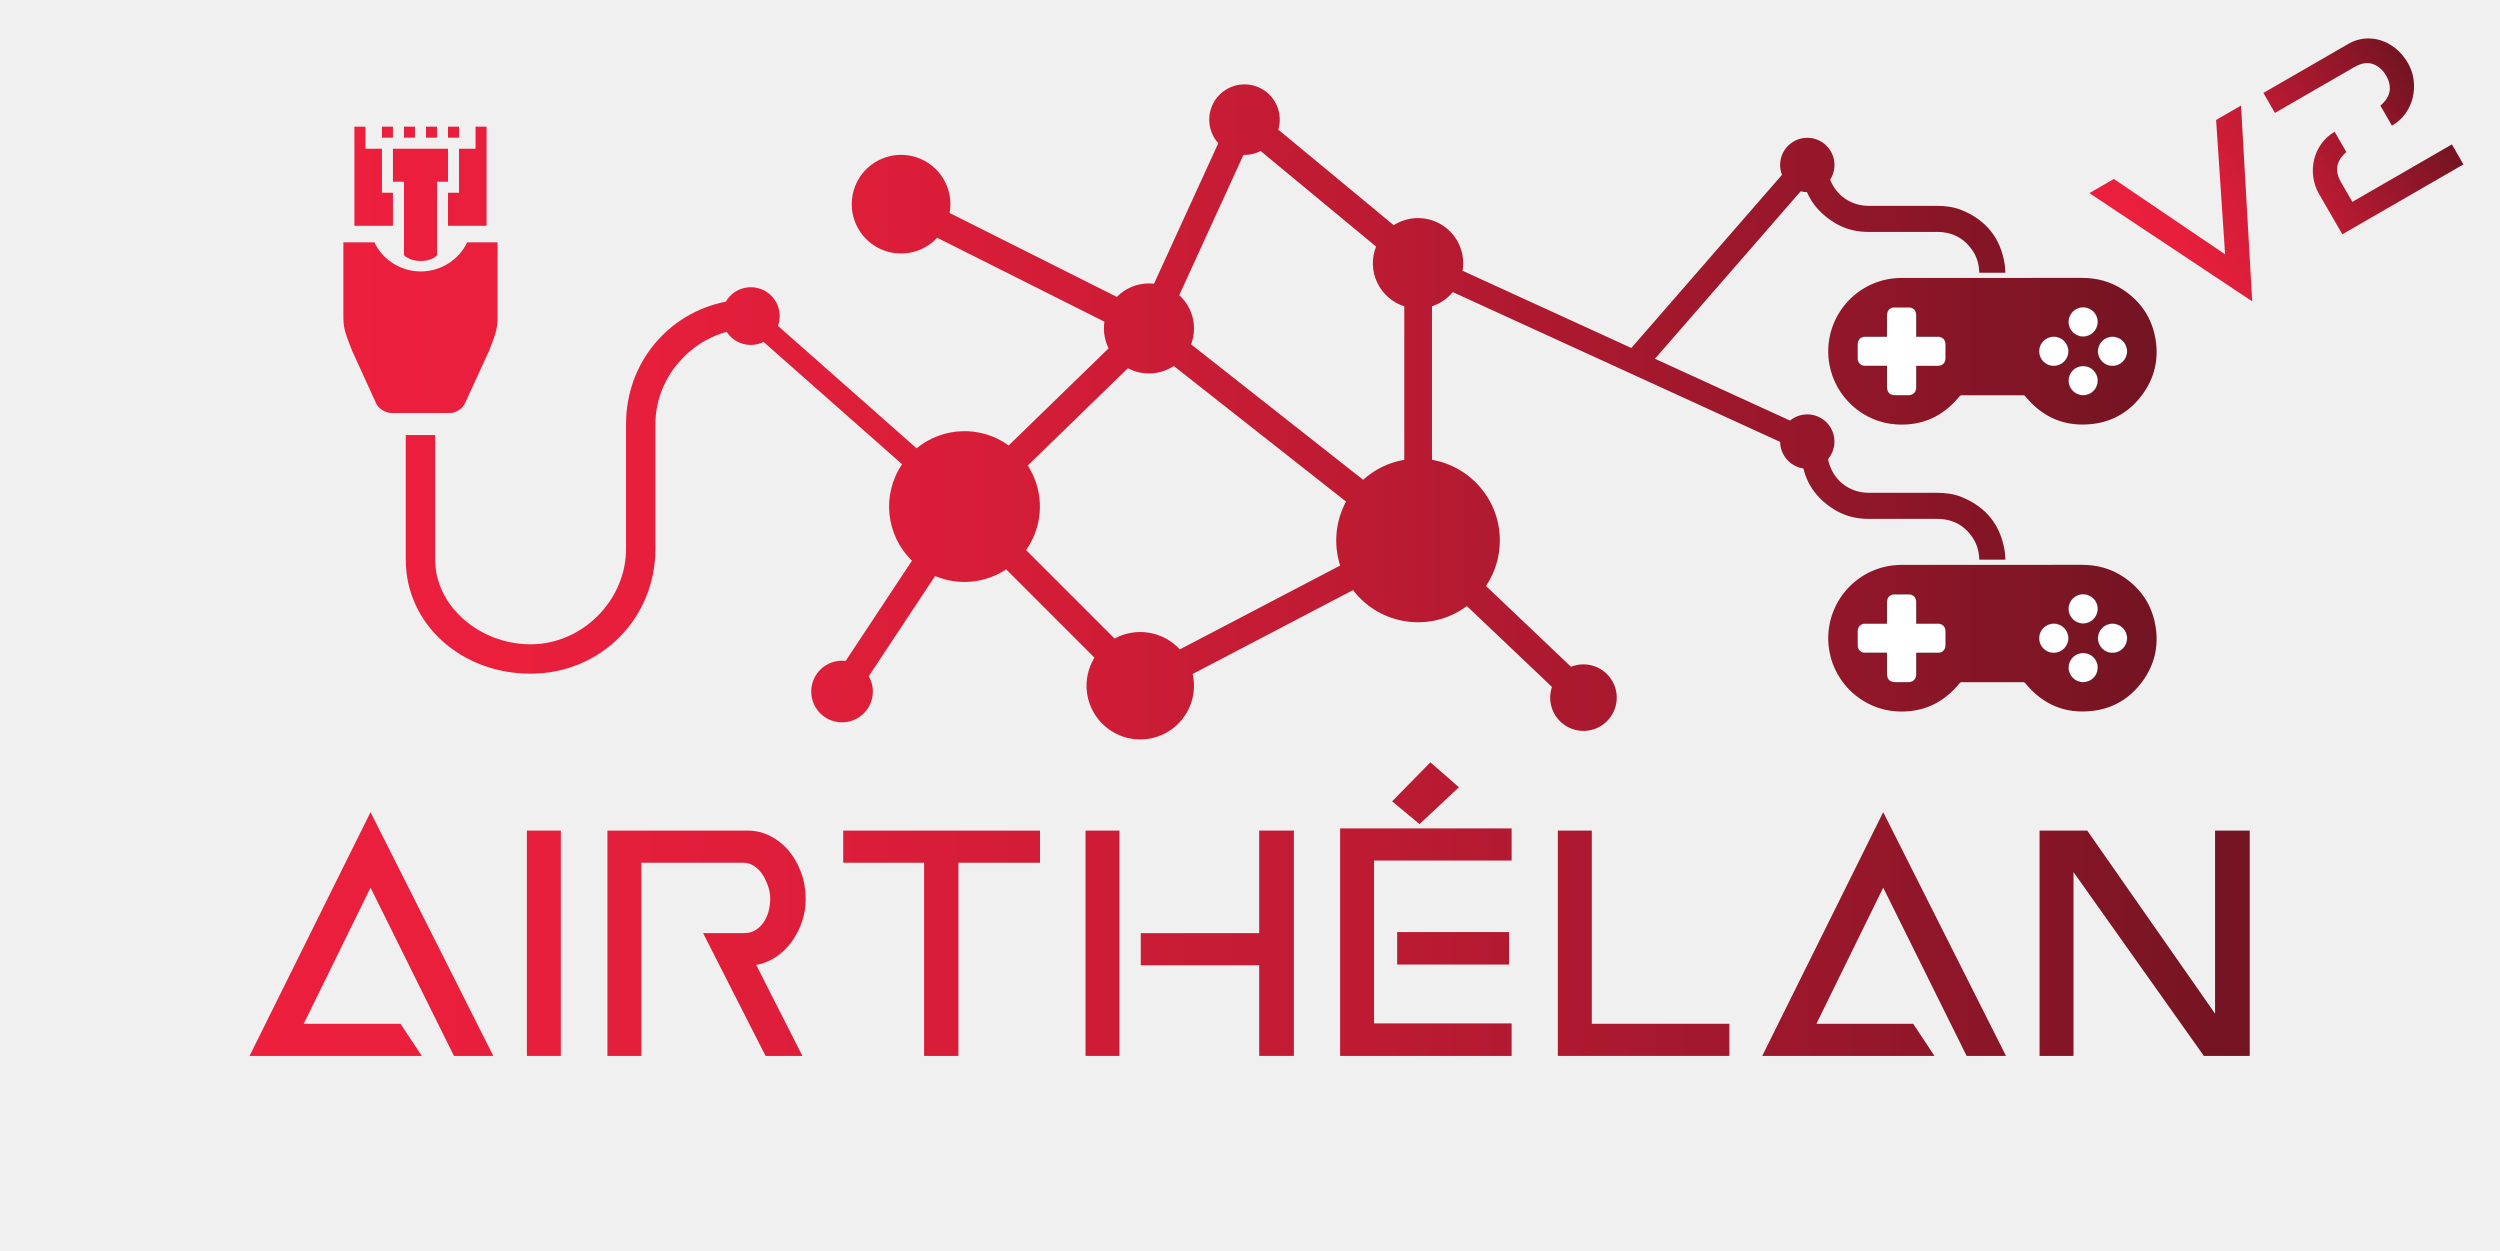
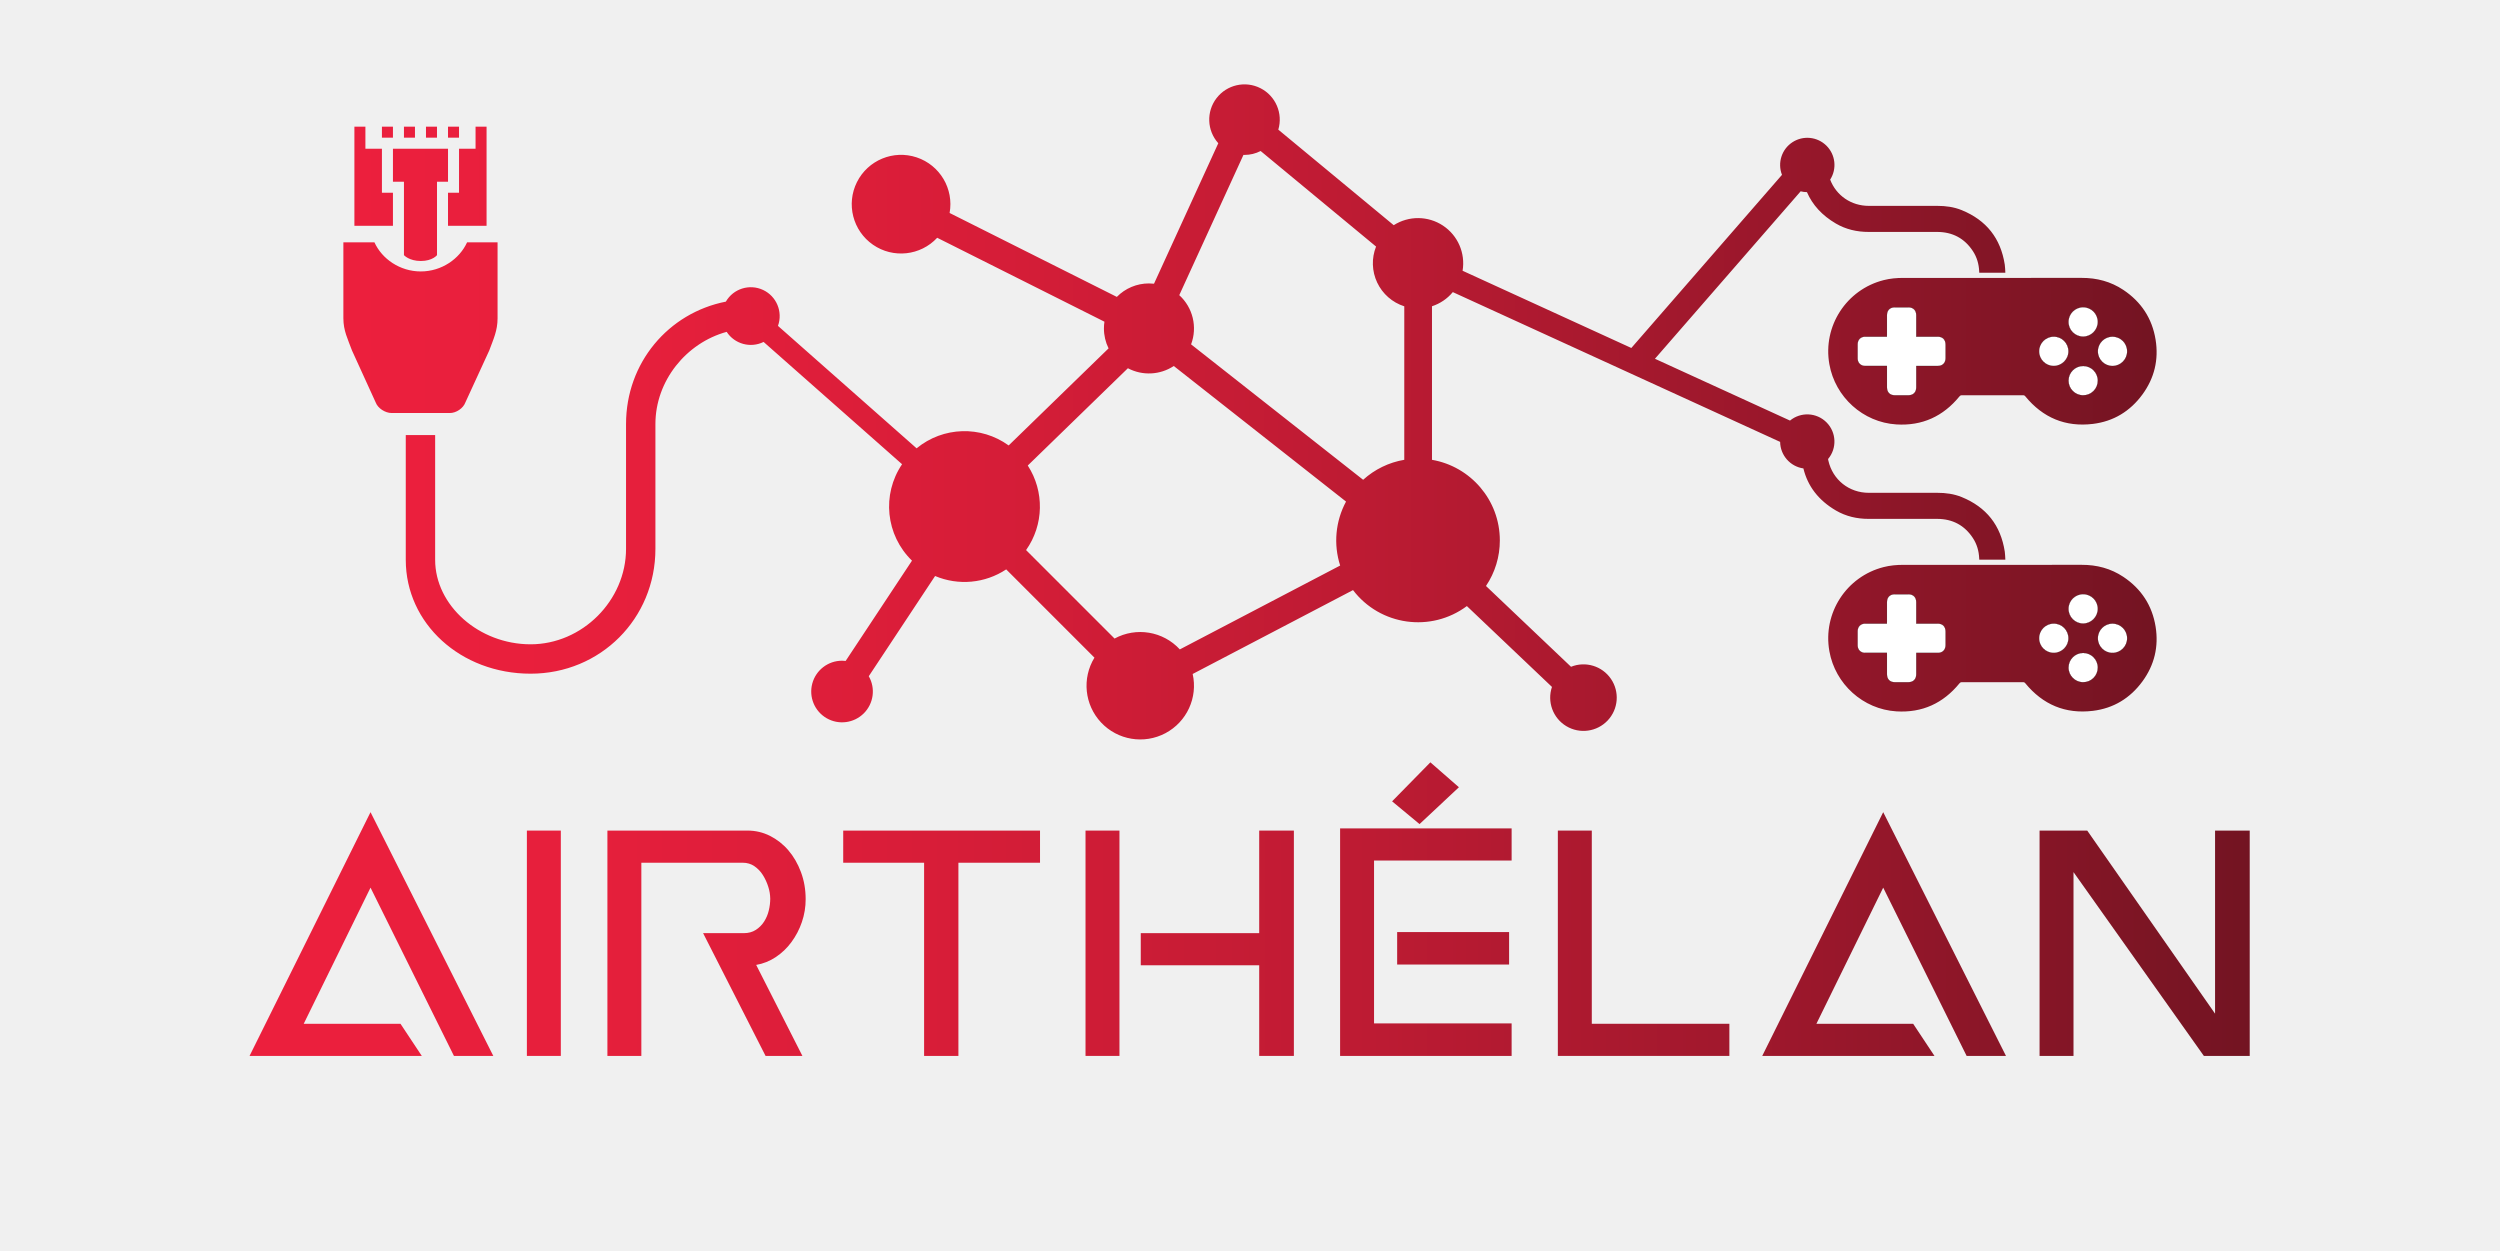
<svg xmlns="http://www.w3.org/2000/svg" xmlns:xlink="http://www.w3.org/1999/xlink" viewBox="0 0 8190 4096">
  <defs>
-     <style>.cls-1{fill:url(#New_Gradient_Swatch_4);}.cls-2{fill:#fff;stroke:#000;stroke-linecap:round;stroke-linejoin:round;stroke-width:0.5px;}.cls-3{fill:url(#New_Gradient_Swatch_4-2);}.cls-4{fill:url(#New_Gradient_Swatch_4-11);}</style>
-     <linearGradient id="New_Gradient_Swatch_4" x1="1124.9" y1="1349.5" x2="7065.1" y2="1349.5" gradientUnits="userSpaceOnUse">
+     <linearGradient id="a" x1="1124.9" y1="1349.5" x2="7065.1" y2="1349.5" gradientUnits="userSpaceOnUse">
      <stop offset="0" stop-color="#ec1f3d" />
      <stop offset="0.15" stop-color="#e71f3c" />
      <stop offset="0.35" stop-color="#d71d38" />
      <stop offset="0.56" stop-color="#bd1b33" />
      <stop offset="0.79" stop-color="#99172b" />
      <stop offset="1" stop-color="#731422" />
    </linearGradient>
-     <linearGradient id="New_Gradient_Swatch_4-2" x1="817.53" y1="2978.29" x2="7370.11" y2="2978.29" xlink:href="#New_Gradient_Swatch_4" />
-     <linearGradient id="New_Gradient_Swatch_4-11" x1="6839.58" y1="2439.39" x2="7956.47" y2="2439.39" gradientTransform="translate(-154.8 2188.28) rotate(-30)" xlink:href="#New_Gradient_Swatch_4" />
+     <linearGradient id="b" x1="817.53" y1="2978.29" x2="7370.11" y2="2978.29" xlink:href="#a" />
  </defs>
-   <g id="rond">
-     <path class="cls-1" d="M1287.27,415h-36.08v36.08h36.08Zm216.48,216.48h-36.08V739.72H1594V415h-36.08v72.16h-54.12ZM1359.43,415h-36.08v36.08h36.08Zm-72.16,180.4h36.08V835.86s17,19.16,55.27,19.16,53-19.16,53-19.16V595.4h36.08V487.16h-180.4ZM1431.59,415h-36.08v36.08h36.08Zm72.16,0h-36.08v36.08h36.08ZM1287.27,631.48h-36.08V487.16h-54.12V415H1161V739.72h126.28Zm237.19,687.11,78.24-170.24c14-37.92,27.33-65.34,27.33-105.57V793.84h-99.85c-24.56,54.12-83.24,95.4-151.78,95.4s-127.25-41.28-151.77-95.4H1124.9v248.94c0,40.23,14.26,67.57,28.26,105.51l77.69,170.32c7.06,18.94,31.23,34.47,52.28,34.47h190.54C1494.67,1353.08,1517.46,1337.55,1524.46,1318.59ZM6234.65,910.42c-21.42,0-42.57,1.91-63.37,7.18A240.68,240.68,0,0,0,5993,1193.17c19,107.67,110.31,190.57,219.83,197.28,84.15,5.16,153.08-26.43,206.37-91.82,2.09-2.57,4.05-3.74,7.43-3.74q100.5.15,201,0a8.19,8.19,0,0,1,7.15,3.34c57.49,70.16,131.44,101.44,221.55,90.49,67.7-8.23,122.1-41.53,162.31-96.47,39.12-53.45,53.63-113.74,43.13-179.17-11.17-69.63-47-124.13-105.57-163.26-41.21-27.53-87.08-39.61-136.56-39.46-97.5.29-195,.08-292.5.08S6332.15,910.5,6234.65,910.42Zm721.56,979.41c-41.21-27.53-87.08-39.61-136.56-39.46-97.5.29-195,.08-292.5.08s-195,0-292.5,0c-21.42,0-42.57,1.91-63.37,7.18A240.68,240.68,0,0,0,5993,2133.17c19,107.67,110.31,190.57,219.83,197.28,84.15,5.16,153.08-26.43,206.37-91.82,2.09-2.57,4.05-3.74,7.43-3.74q100.5.15,201,0a8.19,8.19,0,0,1,7.15,3.34c57.49,70.16,131.44,101.44,221.55,90.49,67.7-8.23,122.1-41.53,162.31-96.47,39.12-53.45,53.63-113.74,43.13-179.17C7050.61,1983.46,7014.78,1929,6956.21,1889.83Zm-834.32-190q112.23-.19,224.45,0c50.06.13,89.37,20.89,116.92,62.87,13.17,20.08,19.53,42.51,20.57,66.46.05,1.31.13,2.61.22,4.23h85.45c-.59-8.8-.53-17.61-1.85-26.21q-19.86-129.43-141.27-178.84c-25.43-10.3-52.27-13.93-79.7-13.89q-112.22.19-224.45,0c-64.82,0-118.35-42.52-132.61-105.8-.36-1.6-.63-3.22-.87-4.85a89,89,0,0,0-124.67-126l-442.51-202.49,477.37-548.54a88.8,88.8,0,0,0,20.63,2.68q27.41,63.35,94.75,102.84c33,19.29,69.3,27.59,107.57,27.52q112.23-.2,224.45,0c50.06.13,89.37,20.89,116.92,62.87,13.17,20.08,19.53,42.51,20.57,66.46.05,1.31.13,2.61.22,4.23h85.45c-.59-8.8-.53-17.61-1.85-26.21q-19.86-129.44-141.27-178.84c-25.43-10.3-52.27-13.93-79.7-13.89q-112.22.19-224.45,0c-57.78,0-106.59-33.79-126.61-85.95a89,89,0,1,0-157.83-15.7L5344.25,1140,4791.43,887a148,148,0,0,0-225.61-149.26l-378.08-313a115.52,115.52,0,1,0-196.62,44.48L3780.54,929.43a148.71,148.71,0,0,0-16.58-.93,147,147,0,0,0-105.21,44.14L3110.92,697.71a161.61,161.61,0,1,0-40.65,81.21l547.85,274.93a148.45,148.45,0,0,0-1.66,22.15,147,147,0,0,0,15.2,65.26l-327.27,318a247,247,0,0,0-301.6,9.44l-454.18-401.12a94.52,94.52,0,0,0-170.71-79.45c-188.41,37.12-327,200.34-327,401v408.92c0,169.11-143.57,312.68-312.68,312.68s-312.68-127.39-312.68-276.6V1425.24h-96.24v408.92c0,208.88,180.12,372.84,408.92,372.84s408.92-180.12,408.92-408.92V1389.16c0-141.85,101-265.72,233.41-302a94.54,94.54,0,0,0,121,33l453.65,400.65a247,247,0,0,0,32.46,315.88L2770.38,2165.2a102,102,0,0,0-11.92-.7,100.94,100.94,0,1,0,87.66,50.79L3063.36,1887a247.35,247.35,0,0,0,232.92-21.68l289.14,289.15a176,176,0,1,0,321.79,53.45l525.27-274.75a268,268,0,0,0,373,52.33l278.77,264.88a109,109,0,1,0,62.4-66l-278.56-264.68a266.72,266.72,0,0,0,45.37-149.23c0-132.42-96-242.39-222.26-264.1V1003.29a148.15,148.15,0,0,0,68.21-46.35l1072.32,490.7a89,89,0,0,0,76.2,86.94q21.33,87.83,106.39,137.75C6047.31,1691.62,6083.62,1699.92,6121.89,1699.85ZM4390.34,1852.73,3865.1,2127.47a176.09,176.09,0,0,0-213.82-35.57l-289.84-289.84a247.1,247.1,0,0,0,5.53-277l328-318.73a147.62,147.62,0,0,0,150.34-7.31l564.29,444.15a268.55,268.55,0,0,0-19.23,209.51Zm210.05-346.44a267.08,267.08,0,0,0-134.75,65.5L3902,1128.14a147.64,147.64,0,0,0-38.72-161.22l210.26-459.48q1.72.06,3.45.06a115,115,0,0,0,52.86-12.78l378.12,313a148.13,148.13,0,0,0,92.45,195.79Z" />
-   </g>
-   <g id="Pad_Manette_hors_grad" data-name="Pad Manette hors grad">
-     <path class="cls-2" d="M6181.55,1198.89H6165c-18.33,0-36.66,0-55,0-14.08-.06-24.33-10.1-24.48-24.18-.18-15.67-.14-31.33,0-47,.1-14.86,9.92-24.79,24.74-24.88,21.66-.14,43.33,0,65,0h6.11c.09-2,.24-3.71.25-5.45,0-21.67,0-43.33,0-65,0-15.77,9.66-25.51,25.52-25.65q22.5-.2,45,0c15.78.14,25.52,10,25.55,25.7q0,32.25,0,64.5v5.9h5.86c21.33,0,42.66,0,64,0,16.67,0,26.21,9.7,26.24,26.45q0,22,0,44c-.06,15.68-10,25.63-25.59,25.65q-32.25,0-64.5,0h-6v5.67q0,32.25,0,64.49c0,16-9.88,25.88-25.82,25.91q-22.25,0-44.5,0c-16,0-25.73-9.82-25.75-25.92q-.06-32,0-64Z" />
-     <path class="cls-2" d="M6824.43,1295a48,48,0,1,1,48-48A47.87,47.87,0,0,1,6824.43,1295Z" />
-     <path class="cls-2" d="M6727.94,1102.82a48,48,0,0,1,48.32,47.65c.33,26.35-21.62,48.43-48.15,48.42a48,48,0,0,1-.17-96.07Z" />
-     <path class="cls-2" d="M6872.52,1150.93a48,48,0,1,1,96.06,0,48,48,0,0,1-96.06,0Z" />
-     <path class="cls-2" d="M6776.35,1054.45a48,48,0,0,1,96.08.17c0,26.44-22,48.35-48.45,48.13A48.08,48.08,0,0,1,6776.35,1054.45Z" />
-     <path class="cls-2" d="M6181.55,2138.89H6165c-18.33,0-36.66.05-55,0-14.08-.06-24.33-10.1-24.48-24.18-.18-15.67-.14-31.33,0-47,.1-14.86,9.92-24.79,24.74-24.88,21.66-.14,43.33,0,65,0h6.11c.09-2,.24-3.71.25-5.45,0-21.67,0-43.33,0-65,0-15.77,9.66-25.51,25.52-25.65q22.5-.2,45,0c15.78.14,25.52,10,25.55,25.7q0,32.25,0,64.5v5.9h5.86c21.33,0,42.66,0,64,0,16.67,0,26.21,9.7,26.24,26.45q0,22,0,44c-.06,15.68-10,25.63-25.59,25.65q-32.25,0-64.5,0h-6v5.67q0,32.25,0,64.49c0,16-9.88,25.88-25.82,25.91q-22.25,0-44.5,0c-16,0-25.73-9.82-25.75-25.92q-.06-32,0-64Z" />
-     <path class="cls-2" d="M6824.43,2235a48,48,0,1,1,48-48A47.87,47.87,0,0,1,6824.43,2235Z" />
-     <path class="cls-2" d="M6727.94,2042.82a48,48,0,0,1,48.32,47.65c.33,26.35-21.62,48.43-48.15,48.42a48,48,0,0,1-.17-96.07Z" />
-     <path class="cls-2" d="M6872.52,2090.93a48,48,0,1,1,96.06,0,48,48,0,0,1-96.06,0Z" />
-     <path class="cls-2" d="M6776.35,1994.45a48,48,0,0,1,96.08.17c0,26.44-22,48.35-48.45,48.13A48.08,48.08,0,0,1,6776.35,1994.45Z" />
-   </g>
-   <g id="texte">
-     <path class="cls-3" d="M1487.11,3459.18,1213.83,2907.9,995,3353.9h317l69.79,105.28H817.53l396.3-798.53,402.22,798.53Z" />
-     <path class="cls-3" d="M1726.06,3459.18V2721h111.2v738.18Z" />
-     <path class="cls-3" d="M2508,3459.18,2303.35,3057H2437q22.45,0,39-10.64a89.52,89.52,0,0,0,27.21-27.21,117,117,0,0,0,15.39-36.68,165.73,165.73,0,0,0,4.73-37.86,132.06,132.06,0,0,0-6.51-39.62,162.81,162.81,0,0,0-17.75-38.44,98,98,0,0,0-27.8-29q-16.57-11.25-37.84-11.25H2101.06v632.9h-111.2V2721h459a161.78,161.78,0,0,1,73.35,17.15,193.44,193.44,0,0,1,60.32,47.31q26,30.2,41.41,71.58t15.39,88.72a229.29,229.29,0,0,1-12.42,75.13,242,242,0,0,1-34.31,65.65,202.43,202.43,0,0,1-51.47,49.1,165.86,165.86,0,0,1-63.88,25.43l151.42,298.11Z" />
-     <path class="cls-3" d="M2762.37,2721H3407.1v105.28H3139.74v632.9H3027.35v-632.9h-265Z" />
-     <path class="cls-3" d="M3556.16,3459.18V2721h111.2v738.18Zm569,0V3162.25h-388V3057h388V2721h113.57v738.18Z" />
-     <path class="cls-3" d="M4952.08,2713.89v105.29H4501.37v533.53h450.71v106.47H4390.16V2713.89Zm-301.65-14.19-89.92-74.53,125.4-127.77,93.46,81.63Zm-73.36,460.19V3053.42H4943.8v106.47Z" />
-     <path class="cls-3" d="M5103.51,2721h111.2v632.9h450.72v105.28H5103.51Z" />
-     <path class="cls-3" d="M6442.66,3459.18,6169.38,2907.9l-218.85,446h317l69.8,105.28H5773.08l396.3-798.53,402.21,798.53Z" />
-     <path class="cls-3" d="M6792.81,2857v602.14h-111.2V2721h156.15l418.78,599.78V2721h113.57v738.18H7219.87Z" />
-     <path class="cls-4" d="M7341.59,345.75l36.6,641.38-533.48-354.5L6925,586.3l364.41,247-29.47-440.36Z" />
-     <path class="cls-4" d="M7414.89,304.42l279-161.08A127.48,127.48,0,0,1,7745,126.56a134.22,134.22,0,0,1,53.06,5.2q26.16,8,49.77,26.71t40.6,48.22a145.46,145.46,0,0,1,18.8,56.37,161.68,161.68,0,0,1-3.38,57.9,146.5,146.5,0,0,1-24.12,51.71,139.46,139.46,0,0,1-43.74,39l-37.82-65.52q26.78-23.31,30.25-47.89t-11.4-50.35q-16.57-28.71-43.6-38.13t-60.16,9.7L7452.71,369.93Zm655.34,234.09L7673.46,767.58l-76.07-131.76a150.38,150.38,0,0,1-19.18-56.16,155.49,155.49,0,0,1,3-57.69,146.77,146.77,0,0,1,24.13-51.71,137.68,137.68,0,0,1,43-38.57l38.25,66.25q-26,22.91-29.52,47.47t11,49.61l38.25,66.25L8032.41,473Z" />
-   </g>
+   <path d="M1287.27,415h-36.08v36.08h36.08Zm216.48,216.48h-36.08V739.72H1594V415h-36.08v72.16h-54.12ZM1359.43,415h-36.08v36.08h36.08Zm-72.16,180.4h36.08V835.86s17,19.16,55.27,19.16,53-19.16,53-19.16V595.4h36.08V487.16h-180.4ZM1431.59,415h-36.08v36.08h36.08Zm72.16,0h-36.08v36.08h36.08ZM1287.27,631.48h-36.08V487.16h-54.12V415H1161V739.72h126.28Zm237.19,687.11,78.24-170.24c14-37.92,27.33-65.34,27.33-105.57V793.84h-99.85c-24.56,54.12-83.24,95.4-151.78,95.4s-127.25-41.28-151.77-95.4H1124.9v248.94c0,40.23,14.26,67.57,28.26,105.51l77.69,170.32c7.06,18.94,31.23,34.47,52.28,34.47h190.54C1494.67,1353.08,1517.46,1337.55,1524.46,1318.59ZM6234.65,910.42c-21.42,0-42.57,1.91-63.37,7.18A240.68,240.68,0,0,0,5993,1193.17c19,107.67,110.31,190.57,219.83,197.28,84.15,5.16,153.08-26.43,206.37-91.82,2.09-2.57,4.05-3.74,7.43-3.74q100.5.15,201,0a8.19,8.19,0,0,1,7.15,3.34c57.49,70.16,131.44,101.44,221.55,90.49,67.7-8.23,122.1-41.53,162.31-96.47,39.12-53.45,53.63-113.74,43.13-179.17-11.17-69.63-47-124.13-105.57-163.26-41.21-27.53-87.08-39.61-136.56-39.46-97.5.29-195,.08-292.5.08S6332.15,910.5,6234.65,910.42Zm721.56,979.41c-41.21-27.53-87.08-39.61-136.56-39.46-97.5.29-195,.08-292.5.08s-195,0-292.5,0c-21.42,0-42.57,1.91-63.37,7.18A240.68,240.68,0,0,0,5993,2133.17c19,107.67,110.31,190.57,219.83,197.28,84.15,5.16,153.08-26.43,206.37-91.82,2.09-2.57,4.05-3.74,7.43-3.74q100.5.15,201,0a8.19,8.19,0,0,1,7.15,3.34c57.49,70.16,131.44,101.44,221.55,90.49,67.7-8.23,122.1-41.53,162.31-96.47,39.12-53.45,53.63-113.74,43.13-179.17C7050.61,1983.46,7014.78,1929,6956.21,1889.83Zm-834.32-190q112.23-.19,224.45,0c50.06.13,89.37,20.89,116.92,62.87,13.17,20.08,19.53,42.51,20.57,66.46.05,1.31.13,2.61.22,4.23h85.45c-.59-8.8-.53-17.61-1.85-26.21q-19.86-129.43-141.27-178.84c-25.43-10.3-52.27-13.93-79.7-13.89q-112.22.19-224.45,0c-64.82,0-118.35-42.52-132.61-105.8-.36-1.6-.63-3.22-.87-4.85a89,89,0,0,0-124.67-126l-442.51-202.49,477.37-548.54a88.8,88.8,0,0,0,20.63,2.68q27.41,63.35,94.75,102.84c33,19.29,69.3,27.59,107.57,27.52q112.23-.2,224.45,0c50.06.13,89.37,20.89,116.92,62.87,13.17,20.08,19.53,42.51,20.57,66.46.05,1.31.13,2.61.22,4.23h85.45c-.59-8.8-.53-17.61-1.85-26.21q-19.86-129.44-141.27-178.84c-25.43-10.3-52.27-13.93-79.7-13.89q-112.22.19-224.45,0c-57.78,0-106.59-33.79-126.61-85.95a89,89,0,1,0-157.83-15.7L5344.25,1140,4791.43,887a148,148,0,0,0-225.61-149.26l-378.08-313a115.52,115.52,0,1,0-196.62,44.48L3780.54,929.43a148.71,148.71,0,0,0-16.58-.93,147,147,0,0,0-105.21,44.14L3110.92,697.71a161.61,161.61,0,1,0-40.65,81.21l547.85,274.93a148.45,148.45,0,0,0-1.66,22.15,147,147,0,0,0,15.2,65.26l-327.27,318a247,247,0,0,0-301.6,9.44l-454.18-401.12a94.52,94.52,0,0,0-170.71-79.45c-188.41,37.12-327,200.34-327,401v408.92c0,169.11-143.57,312.68-312.68,312.68s-312.68-127.39-312.68-276.6V1425.24h-96.24v408.92c0,208.88,180.12,372.84,408.92,372.84s408.92-180.12,408.92-408.92V1389.16c0-141.85,101-265.72,233.41-302a94.54,94.54,0,0,0,121,33l453.65,400.65a247,247,0,0,0,32.46,315.88L2770.38,2165.2a102,102,0,0,0-11.92-.7,100.94,100.94,0,1,0,87.66,50.79L3063.36,1887a247.35,247.35,0,0,0,232.92-21.68l289.14,289.15a176,176,0,1,0,321.79,53.45l525.27-274.75a268,268,0,0,0,373,52.33l278.77,264.88a109,109,0,1,0,62.4-66l-278.56-264.68a266.72,266.72,0,0,0,45.37-149.23c0-132.42-96-242.39-222.26-264.1V1003.29a148.15,148.15,0,0,0,68.21-46.35l1072.32,490.7a89,89,0,0,0,76.2,86.94q21.33,87.83,106.39,137.75C6047.31,1691.62,6083.62,1699.92,6121.89,1699.85ZM4390.34,1852.73,3865.1,2127.47a176.09,176.09,0,0,0-213.82-35.57l-289.84-289.84a247.1,247.1,0,0,0,5.53-277l328-318.73a147.62,147.62,0,0,0,150.34-7.31l564.29,444.15a268.55,268.55,0,0,0-19.23,209.51Zm210.05-346.44a267.08,267.08,0,0,0-134.75,65.5L3902,1128.14a147.64,147.64,0,0,0-38.72-161.22l210.26-459.48q1.72.06,3.45.06a115,115,0,0,0,52.86-12.78l378.12,313a148.13,148.13,0,0,0,92.45,195.79Z" style="fill:url(#a)" />
+   <path d="M6181.55,1198.89H6165c-18.33,0-36.66,0-55,0-14.08-.06-24.33-10.1-24.48-24.18-.18-15.67-.14-31.33,0-47,.1-14.86,9.92-24.79,24.74-24.88,21.66-.14,43.33,0,65,0h6.11c.09-2,.24-3.71.25-5.45,0-21.67,0-43.33,0-65,0-15.77,9.66-25.51,25.52-25.65q22.5-.2,45,0c15.78.14,25.52,10,25.55,25.7q0,32.25,0,64.5v5.9h5.86c21.33,0,42.66,0,64,0,16.67,0,26.21,9.7,26.24,26.45q0,22,0,44c-.06,15.68-10,25.63-25.59,25.65q-32.25,0-64.5,0h-6v5.67q0,32.25,0,64.49c0,16-9.88,25.88-25.82,25.91q-22.25,0-44.5,0c-16,0-25.73-9.82-25.75-25.92q-.06-32,0-64Z" style="fill:#fff;stroke:#000;stroke-linecap:round;stroke-linejoin:round;stroke-width:0.5px" />
+   <path d="M6824.43,1295a48,48,0,1,1,48-48A47.87,47.87,0,0,1,6824.43,1295Z" style="fill:#fff;stroke:#000;stroke-linecap:round;stroke-linejoin:round;stroke-width:0.5px" />
+   <path d="M6727.94,1102.82a48,48,0,0,1,48.32,47.65c.33,26.35-21.62,48.43-48.15,48.42a48,48,0,0,1-.17-96.07Z" style="fill:#fff;stroke:#000;stroke-linecap:round;stroke-linejoin:round;stroke-width:0.5px" />
+   <path d="M6872.52,1150.93a48,48,0,1,1,96.06,0,48,48,0,0,1-96.06,0Z" style="fill:#fff;stroke:#000;stroke-linecap:round;stroke-linejoin:round;stroke-width:0.5px" />
+   <path d="M6776.35,1054.45a48,48,0,0,1,96.08.17c0,26.44-22,48.35-48.45,48.13A48.08,48.08,0,0,1,6776.35,1054.45Z" style="fill:#fff;stroke:#000;stroke-linecap:round;stroke-linejoin:round;stroke-width:0.5px" />
+   <path d="M6181.55,2138.89H6165c-18.33,0-36.66.05-55,0-14.08-.06-24.33-10.1-24.48-24.18-.18-15.67-.14-31.33,0-47,.1-14.86,9.92-24.79,24.74-24.88,21.66-.14,43.33,0,65,0h6.11c.09-2,.24-3.71.25-5.45,0-21.67,0-43.33,0-65,0-15.77,9.66-25.51,25.52-25.65q22.5-.2,45,0c15.78.14,25.52,10,25.55,25.7q0,32.25,0,64.5v5.9h5.86c21.33,0,42.66,0,64,0,16.67,0,26.21,9.7,26.24,26.45q0,22,0,44c-.06,15.68-10,25.63-25.59,25.65q-32.25,0-64.5,0h-6v5.67q0,32.25,0,64.49c0,16-9.88,25.88-25.82,25.91q-22.25,0-44.5,0c-16,0-25.73-9.82-25.75-25.92q-.06-32,0-64Z" style="fill:#fff;stroke:#000;stroke-linecap:round;stroke-linejoin:round;stroke-width:0.5px" />
+   <path d="M6824.43,2235a48,48,0,1,1,48-48A47.87,47.87,0,0,1,6824.43,2235Z" style="fill:#fff;stroke:#000;stroke-linecap:round;stroke-linejoin:round;stroke-width:0.5px" />
+   <path d="M6727.94,2042.82a48,48,0,0,1,48.32,47.65c.33,26.35-21.62,48.43-48.15,48.42a48,48,0,0,1-.17-96.07Z" style="fill:#fff;stroke:#000;stroke-linecap:round;stroke-linejoin:round;stroke-width:0.5px" />
+   <path d="M6872.52,2090.93a48,48,0,1,1,96.06,0,48,48,0,0,1-96.06,0Z" style="fill:#fff;stroke:#000;stroke-linecap:round;stroke-linejoin:round;stroke-width:0.5px" />
+   <path d="M6776.35,1994.45a48,48,0,0,1,96.08.17c0,26.44-22,48.35-48.45,48.13A48.08,48.08,0,0,1,6776.35,1994.45Z" style="fill:#fff;stroke:#000;stroke-linecap:round;stroke-linejoin:round;stroke-width:0.5px" />
+   <path d="M1487.11,3459.18,1213.83,2907.9,995,3353.9h317l69.79,105.28H817.53l396.3-798.53,402.22,798.53Z" style="fill:url(#b)" />
+   <path d="M1726.06,3459.18V2721h111.2v738.18Z" style="fill:url(#b)" />
+   <path d="M2508,3459.18,2303.35,3057H2437q22.45,0,39-10.64a89.52,89.52,0,0,0,27.21-27.21,117,117,0,0,0,15.39-36.68,165.73,165.73,0,0,0,4.73-37.86,132.06,132.06,0,0,0-6.51-39.62,162.81,162.81,0,0,0-17.75-38.44,98,98,0,0,0-27.8-29q-16.57-11.25-37.84-11.25H2101.06v632.9h-111.2V2721h459a161.78,161.78,0,0,1,73.35,17.15,193.44,193.44,0,0,1,60.32,47.31q26,30.2,41.41,71.58t15.39,88.72a229.29,229.29,0,0,1-12.42,75.13,242,242,0,0,1-34.31,65.65,202.43,202.43,0,0,1-51.47,49.1,165.86,165.86,0,0,1-63.88,25.43l151.42,298.11Z" style="fill:url(#b)" />
+   <path d="M2762.37,2721H3407.1v105.28H3139.74v632.9H3027.35v-632.9h-265Z" style="fill:url(#b)" />
+   <path d="M3556.16,3459.18V2721h111.2v738.18Zm569,0V3162.25h-388V3057h388V2721h113.57v738.18Z" style="fill:url(#b)" />
+   <path d="M4952.08,2713.89v105.29H4501.37v533.53h450.71v106.47H4390.16V2713.89Zm-301.65-14.19-89.92-74.53,125.4-127.77,93.46,81.63Zm-73.36,460.19V3053.42H4943.8v106.47Z" style="fill:url(#b)" />
+   <path d="M5103.51,2721h111.2v632.9h450.72v105.28H5103.51Z" style="fill:url(#b)" />
+   <path d="M6442.66,3459.18,6169.38,2907.9l-218.85,446h317l69.8,105.28H5773.08l396.3-798.53,402.21,798.53Z" style="fill:url(#b)" />
+   <path d="M6792.81,2857v602.14h-111.2V2721h156.15l418.78,599.78V2721h113.57v738.18H7219.87Z" style="fill:url(#b)" />
</svg>
